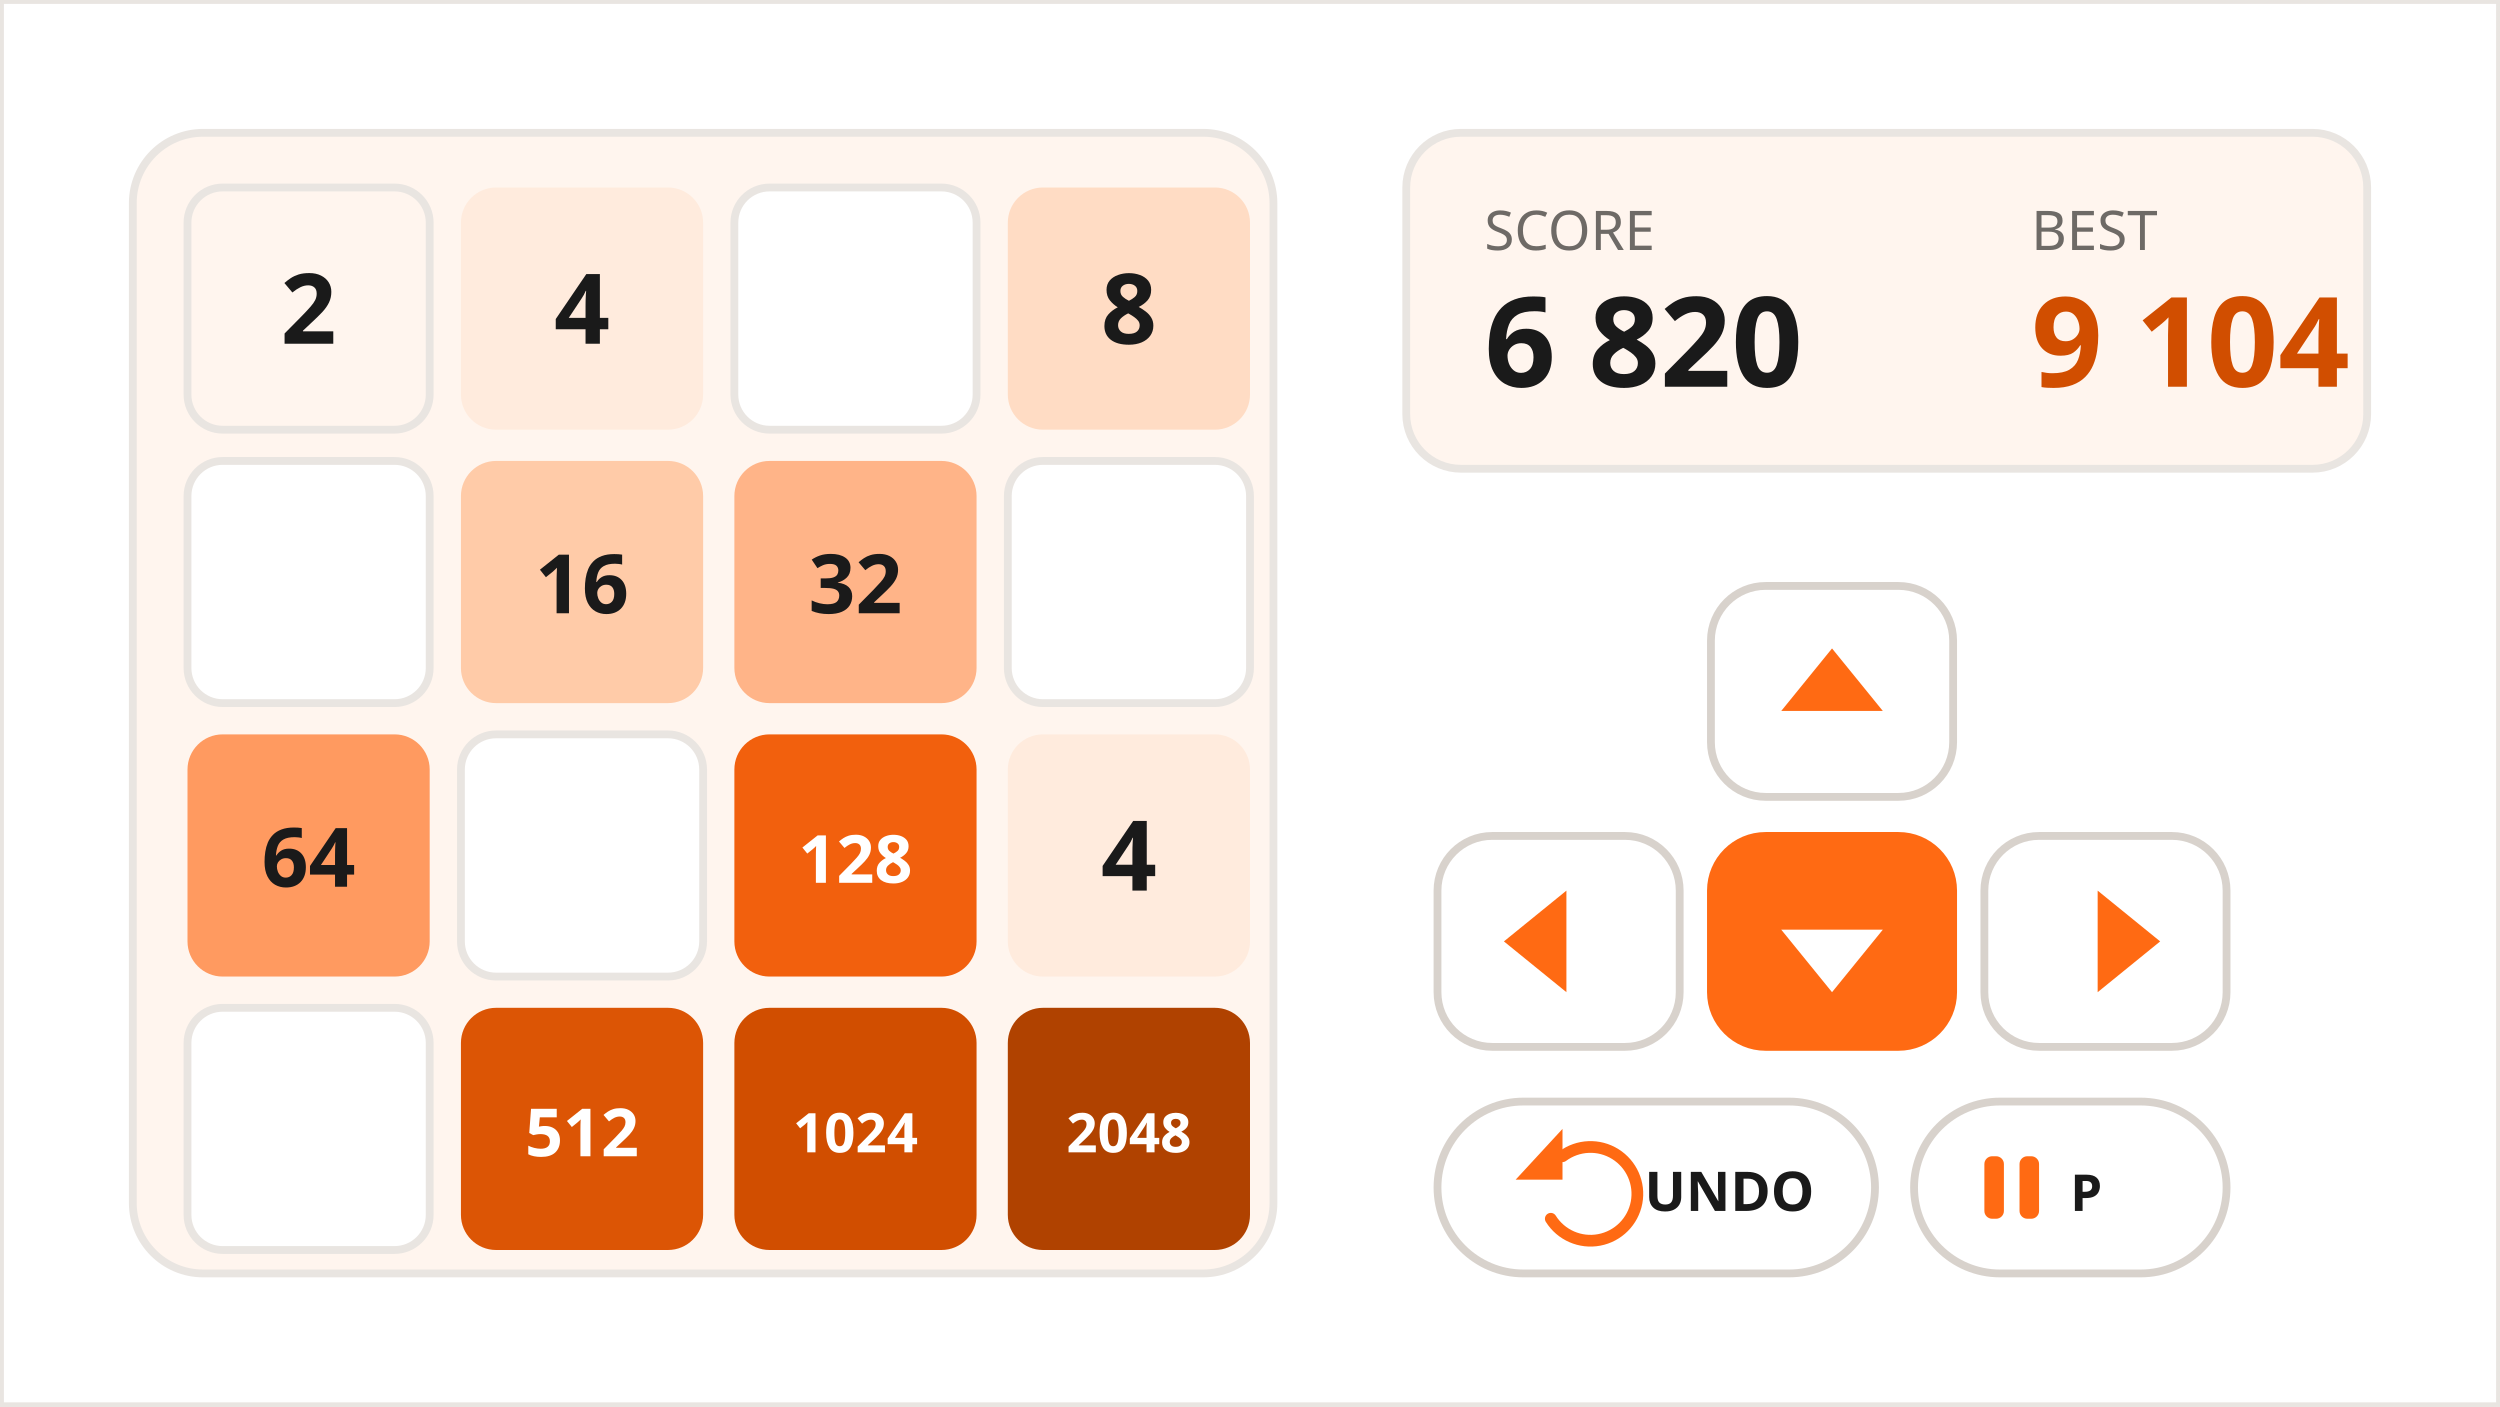
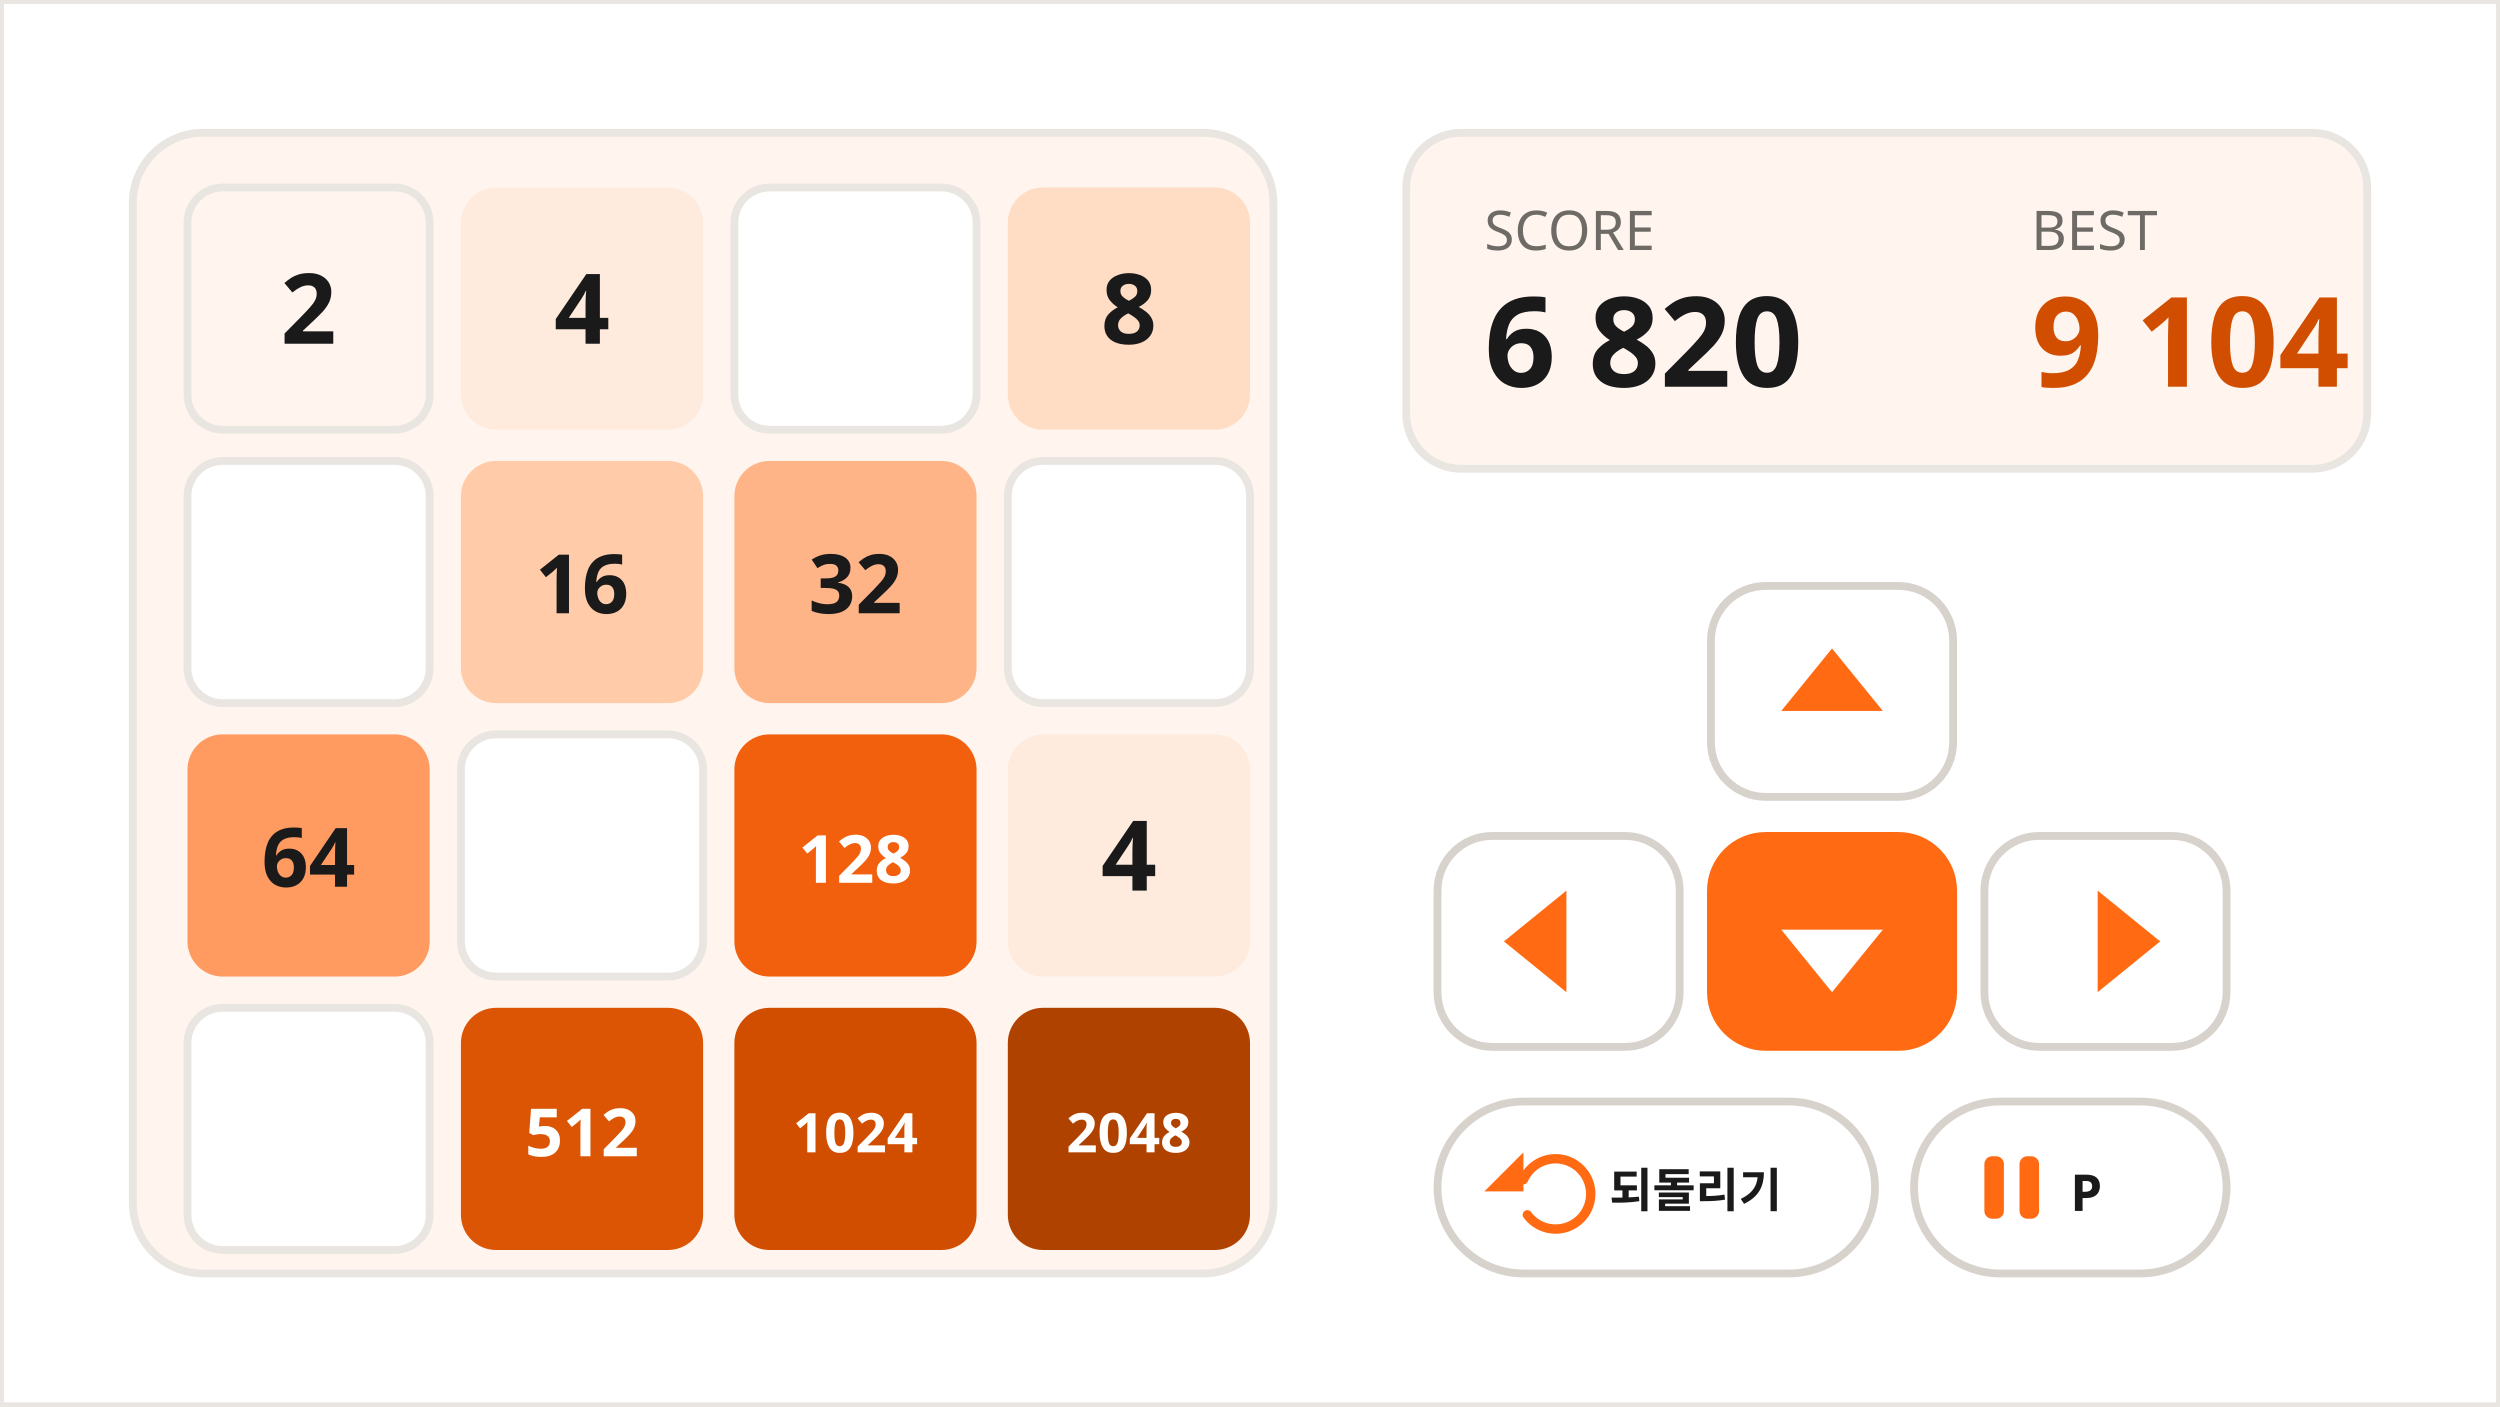
<svg xmlns="http://www.w3.org/2000/svg" viewBox="0 0 640 360" role="img" aria-label="2048 숫자 합치기 — 4×4 말판에 2, 4, 8 부터 2048 까지 숫자 칸이 놓여 있고, 옆에 점수·최고 점수·방향 단추·되돌리기 단추가 보입니다. 2048 number-merging game: a 4 by 4 board of numbered tiles with score, best score, direction buttons and an undo button beside it.">
  <rect width="640" height="360" fill="#FFFFFF" />
  <rect x="0" y="0" width="640" height="360" fill="none" stroke="#E9E5E1" stroke-width="2" />
  <g>
    <rect x="34" y="34" width="292" height="292" rx="18" fill="#FFF5EE" stroke="#E9E5E1" stroke-width="2" />
    <rect x="48" y="48" width="62" height="62" rx="9" fill="#FFF5EE" stroke="#E9E5E1" stroke-width="2" />
    <text x="79" y="88" font-family="sans-serif" font-size="25" font-weight="800" fill="#1A1A1A" text-anchor="middle">2</text>
    <rect x="118" y="48" width="62" height="62" rx="9" fill="#FFEBDD" />
    <text x="149" y="88" font-family="sans-serif" font-size="25" font-weight="800" fill="#1A1A1A" text-anchor="middle">4</text>
    <rect x="188" y="48" width="62" height="62" rx="9" fill="#FFFFFF" stroke="#E9E5E1" stroke-width="2" />
    <rect x="258" y="48" width="62" height="62" rx="9" fill="#FFDCC4" />
    <text x="289" y="88" font-family="sans-serif" font-size="25" font-weight="800" fill="#1A1A1A" text-anchor="middle">8</text>
    <rect x="48" y="118" width="62" height="62" rx="9" fill="#FFFFFF" stroke="#E9E5E1" stroke-width="2" />
    <rect x="118" y="118" width="62" height="62" rx="9" fill="#FFCBA8" />
    <text x="149" y="157" font-family="sans-serif" font-size="21" font-weight="800" fill="#1A1A1A" text-anchor="middle">16</text>
    <rect x="188" y="118" width="62" height="62" rx="9" fill="#FFB488" />
    <text x="219" y="157" font-family="sans-serif" font-size="21" font-weight="800" fill="#1A1A1A" text-anchor="middle">32</text>
    <rect x="258" y="118" width="62" height="62" rx="9" fill="#FFFFFF" stroke="#E9E5E1" stroke-width="2" />
    <rect x="48" y="188" width="62" height="62" rx="9" fill="#FF9A60" />
    <text x="79" y="227" font-family="sans-serif" font-size="21" font-weight="800" fill="#1A1A1A" text-anchor="middle">64</text>
    <rect x="118" y="188" width="62" height="62" rx="9" fill="#FFFFFF" stroke="#E9E5E1" stroke-width="2" />
    <rect x="188" y="188" width="62" height="62" rx="9" fill="#F2600D" />
    <text x="219" y="226" font-family="sans-serif" font-size="17" font-weight="800" fill="#FFFFFF" text-anchor="middle">128</text>
    <rect x="258" y="188" width="62" height="62" rx="9" fill="#FFEBDD" />
    <text x="289" y="228" font-family="sans-serif" font-size="25" font-weight="800" fill="#1A1A1A" text-anchor="middle">4</text>
    <rect x="48" y="258" width="62" height="62" rx="9" fill="#FFFFFF" stroke="#E9E5E1" stroke-width="2" />
    <rect x="118" y="258" width="62" height="62" rx="9" fill="#DC5505" />
    <text x="149" y="296" font-family="sans-serif" font-size="17" font-weight="800" fill="#FFFFFF" text-anchor="middle">512</text>
    <rect x="188" y="258" width="62" height="62" rx="9" fill="#D14E00" />
    <text x="219" y="295" font-family="sans-serif" font-size="14" font-weight="800" fill="#FFFFFF" text-anchor="middle">1024</text>
    <rect x="258" y="258" width="62" height="62" rx="9" fill="#B04200" />
    <text x="289" y="295" font-family="sans-serif" font-size="14" font-weight="800" fill="#FFFFFF" text-anchor="middle">2048</text>
  </g>
  <g>
    <rect x="360" y="34" width="246" height="86" rx="14" fill="#FFF5EE" stroke="#E9E5E1" stroke-width="2" />
    <text x="380" y="64" font-family="sans-serif" font-size="14" fill="#6E6A66">SCORE</text>
    <text x="380" y="99" font-family="sans-serif" font-size="32" font-weight="800" fill="#1A1A1A">6 820</text>
    <text x="520" y="64" font-family="sans-serif" font-size="14" fill="#6E6A66">BEST</text>
    <text x="520" y="99" font-family="sans-serif" font-size="32" font-weight="800" fill="#D14E00">9 104</text>
    <rect x="438" y="150" width="62" height="54" rx="14" fill="#FFFFFF" stroke="#D8D2CC" stroke-width="2" />
    <path d="M469 166 l13 16 h-26 Z" fill="#FF6A13" />
    <rect x="368" y="214" width="62" height="54" rx="14" fill="#FFFFFF" stroke="#D8D2CC" stroke-width="2" />
    <path d="M385 241 l16 -13 v26 Z" fill="#FF6A13" />
    <rect x="438" y="214" width="62" height="54" rx="14" fill="#FF6A13" stroke="#FF6A13" stroke-width="2" />
    <path d="M469 254 l13 -16 h-26 Z" fill="#FFFFFF" />
    <rect x="508" y="214" width="62" height="54" rx="14" fill="#FFFFFF" stroke="#D8D2CC" stroke-width="2" />
    <path d="M553 241 l-16 -13 v26 Z" fill="#FF6A13" />
    <rect x="368" y="282" width="112" height="44" rx="22" fill="#FFFFFF" stroke="#D8D2CC" stroke-width="2" />
-     <path d="M400 296 a12 12 0 1 1 -3 16" fill="none" stroke="#FF6A13" stroke-width="3" stroke-linecap="round" />
-     <path d="M400 289 v13 h-12 Z" fill="#FF6A13" />
-     <text x="421" y="310" font-family="sans-serif" font-size="14" font-weight="700" fill="#1A1A1A">UNDO</text>
+     <path d="M390 302 a9 9 0 1 1 1 9" fill="none" stroke="#FF6A13" stroke-width="2.4" stroke-linecap="round" />
+     <path d="M390 295 v10 h-10 Z" fill="#FF6A13" />
+     <text x="412" y="309" font-family="sans-serif" font-size="12" font-weight="700" fill="#1A1A1A">되돌리기</text>
    <rect x="490" y="282" width="80" height="44" rx="22" fill="#FFFFFF" stroke="#D8D2CC" stroke-width="2" />
    <rect x="508" y="296" width="5" height="16" rx="2" fill="#FF6A13" />
    <rect x="517" y="296" width="5" height="16" rx="2" fill="#FF6A13" />
    <text x="530" y="310" font-family="sans-serif" font-size="13" font-weight="700" fill="#1A1A1A">P</text>
  </g>
</svg>
